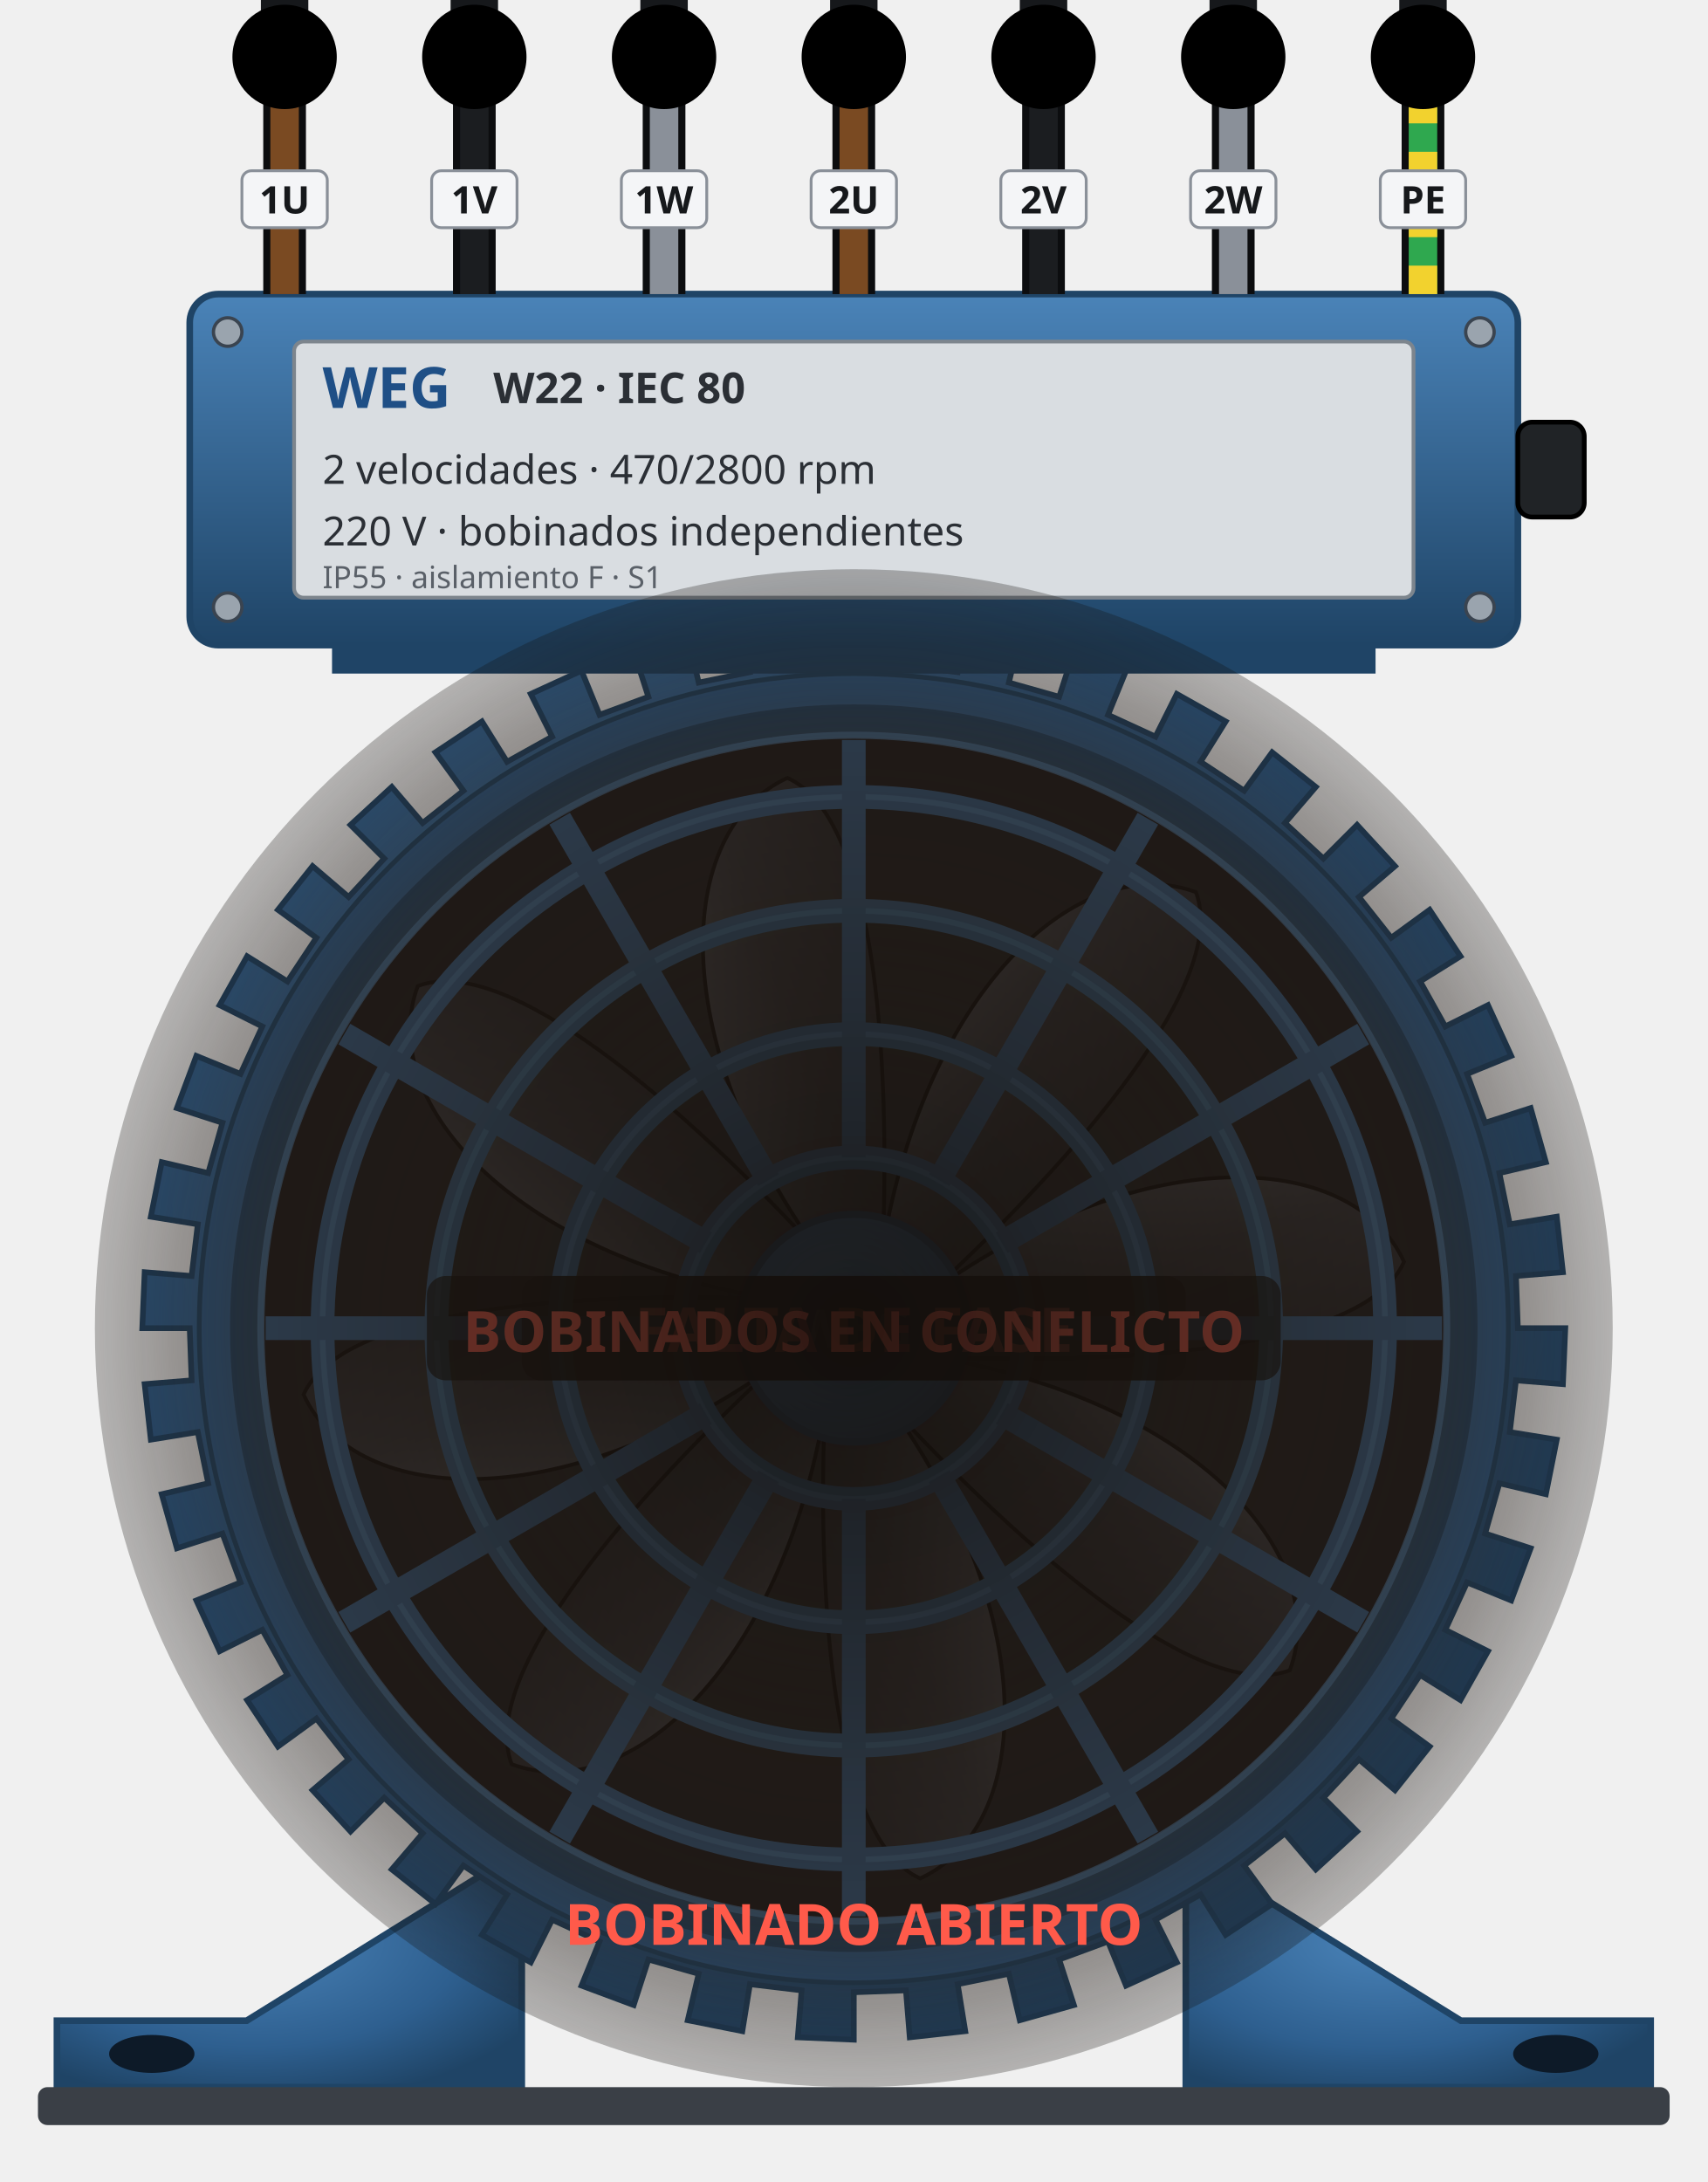
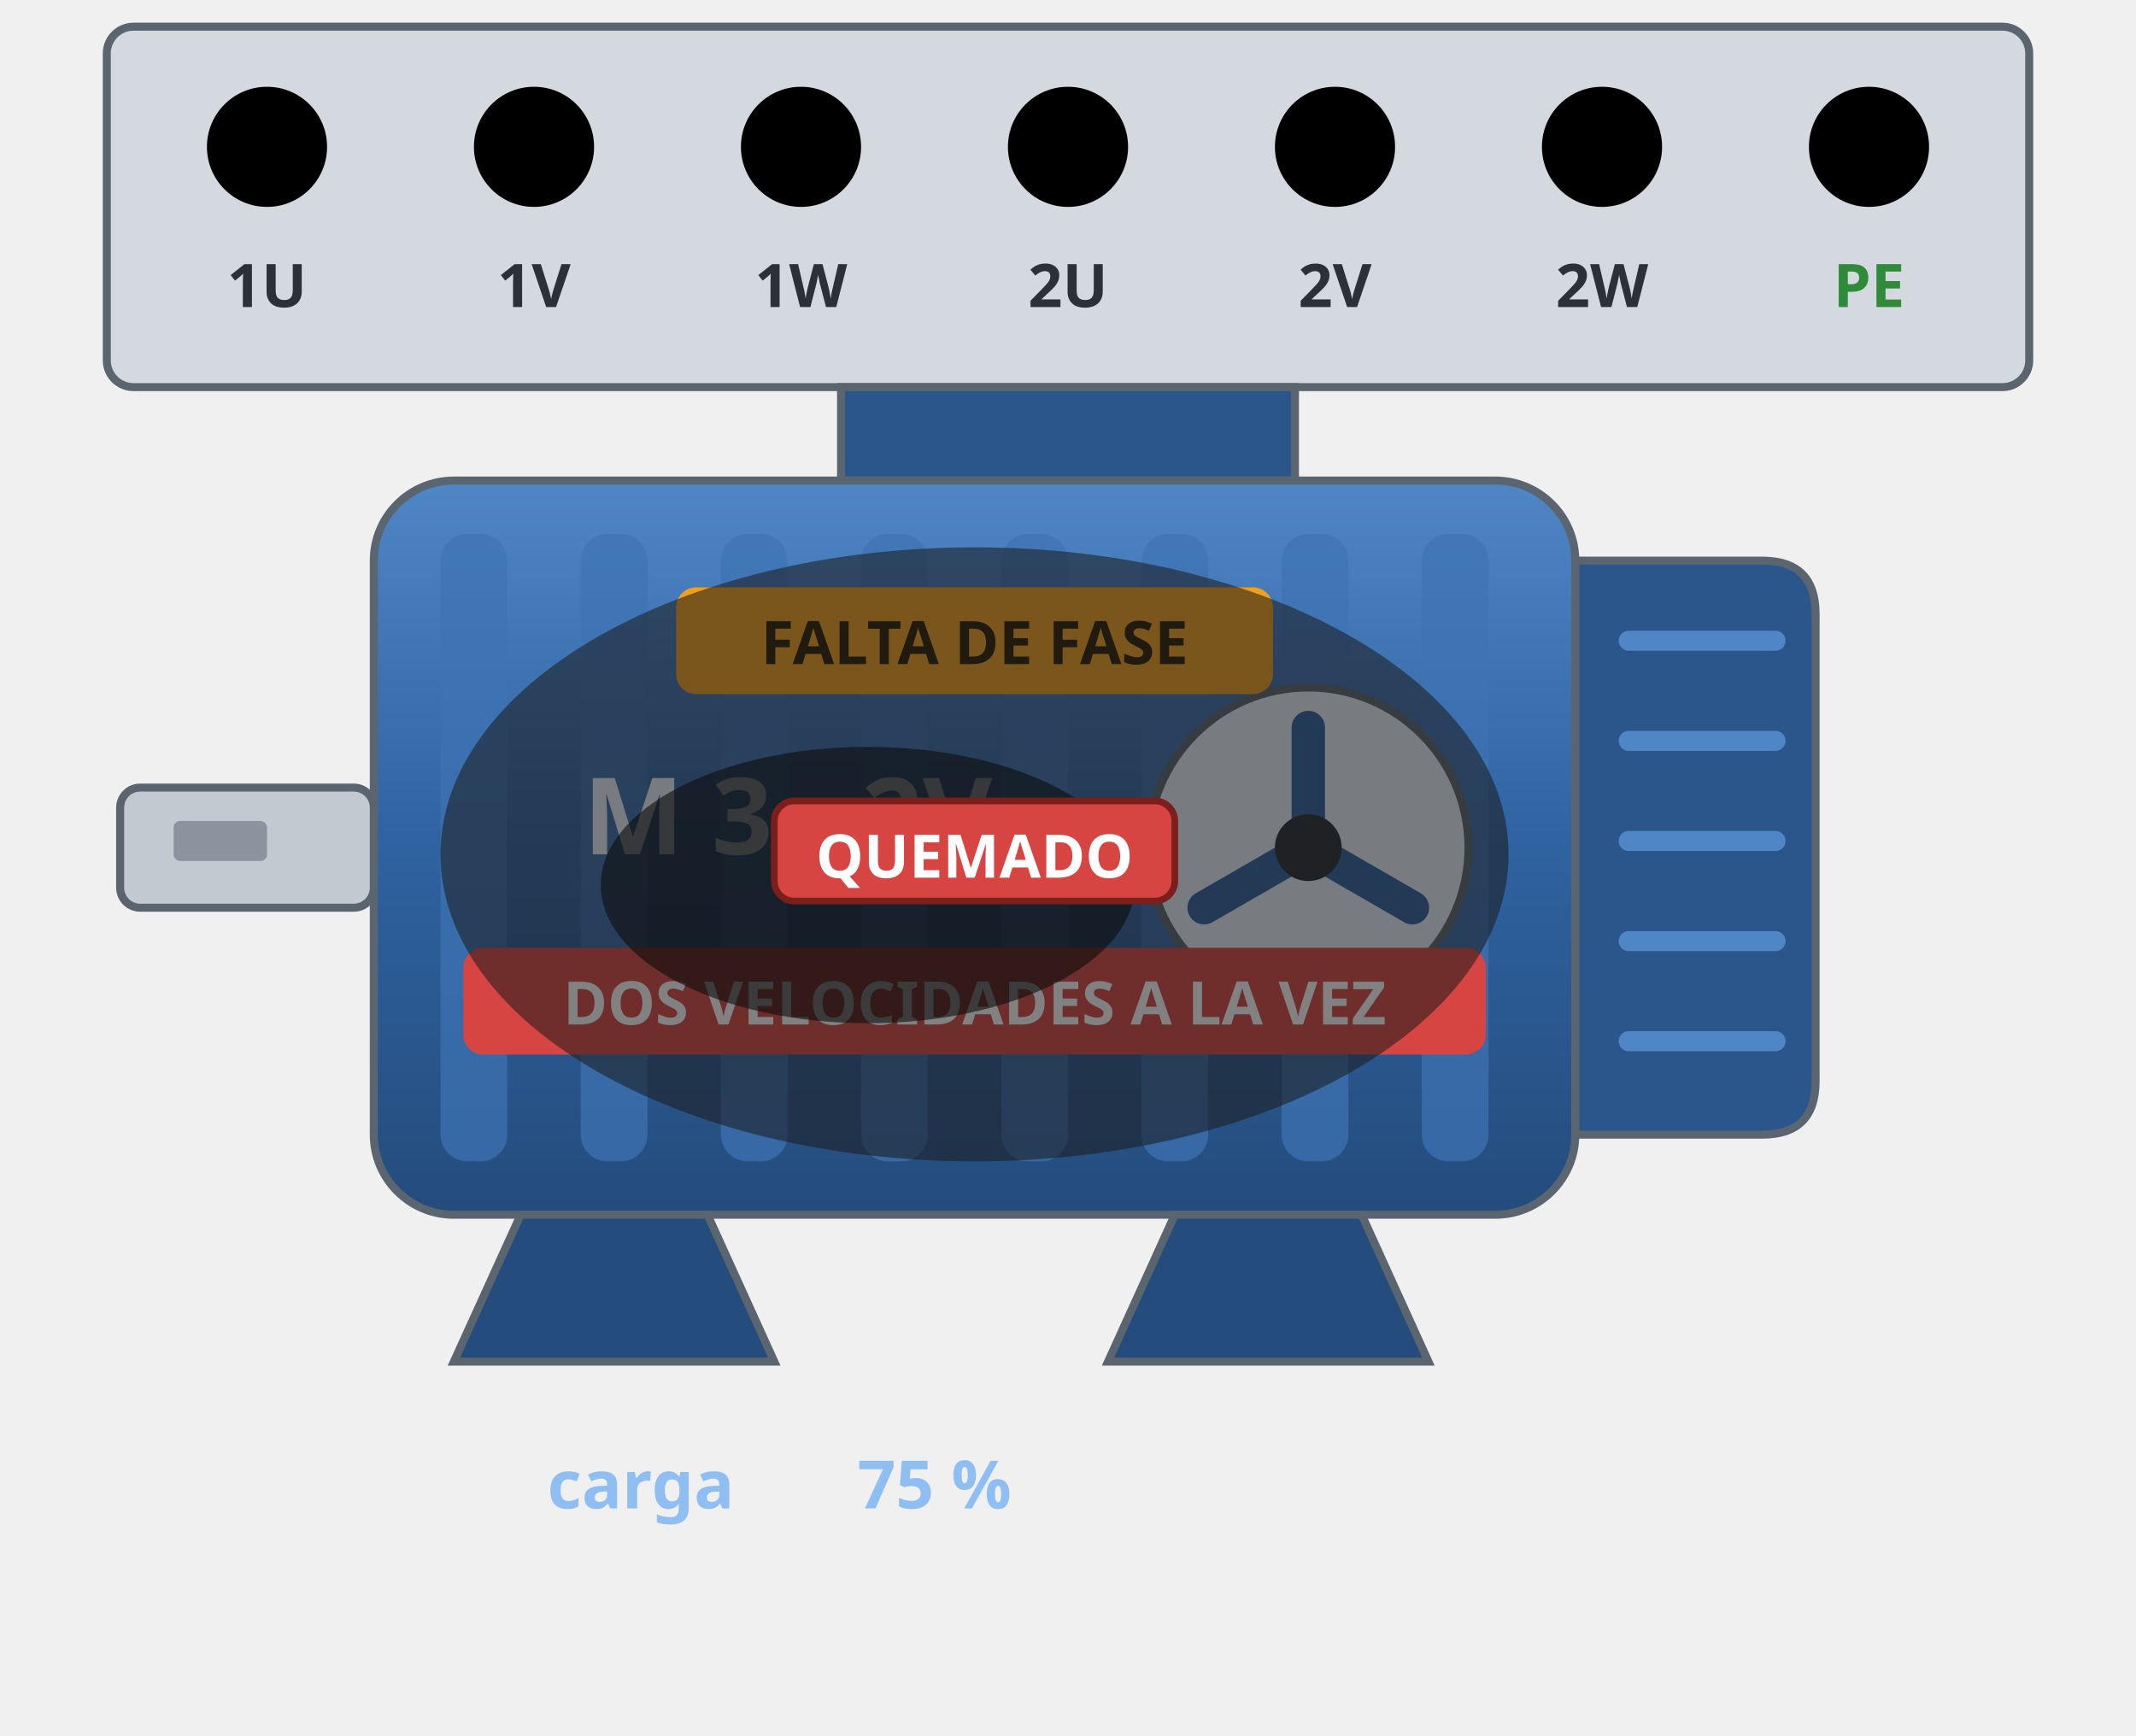
- <svg xmlns="http://www.w3.org/2000/svg" viewBox="0 0 360 460">
+ <svg xmlns="http://www.w3.org/2000/svg" viewBox="0 0 320 260" width="320" height="260" font-family="Segoe UI,Noto Sans,Arial,sans-serif">
  <defs>
-     <linearGradient id="motor-2v-zmk" x1="0" y1="0" x2="1" y2="1">
-       <stop offset="0" stop-color="#6b6f72" />
-       <stop offset=".5" stop-color="#4a4d50" />
-       <stop offset="1" stop-color="#36383b" />
+     <linearGradient id="jwc-mot" x1="0" y1="0" x2="0" y2="1">
+       <stop offset="0" stop-color="#4f86c6" />
+       <stop offset=".5" stop-color="#2f62a0" />
+       <stop offset="1" stop-color="#244c7c" />
    </linearGradient>
-     <linearGradient id="motor-2v-chr" x1="0" y1="0" x2="1" y2="1">
-       <stop offset="0" stop-color="#fdfdfd" />
-       <stop offset=".3" stop-color="#c9ced3" />
-       <stop offset=".55" stop-color="#7f8790" />
-       <stop offset=".75" stop-color="#eef0f2" />
-       <stop offset="1" stop-color="#8a9199" />
+     <linearGradient id="jwc-cyl" x1="0" y1="0" x2="0" y2="1">
+       <stop offset="0" stop-color="#f4f6f8" />
+       <stop offset=".5" stop-color="#dfe3e8" />
+       <stop offset="1" stop-color="#c3c9d0" />
    </linearGradient>
-     <linearGradient id="motor-2v-brs" x1="0" y1="0" x2="1" y2="1">
-       <stop offset="0" stop-color="#e9cf95" />
-       <stop offset="1" stop-color="#9c7a3c" />
+     <linearGradient id="jwc-zone" x1="0" y1="0" x2="1" y2="0">
+       <stop offset="0" stop-color="#7cb342" stop-opacity=".55" />
+       <stop offset="1" stop-color="#7cb342" stop-opacity=".2" />
    </linearGradient>
-     <linearGradient id="motor-2v-scr" x1="0" y1="0" x2="1" y2="1">
-       <stop offset="0" stop-color="#f4f6f8" />
-       <stop offset="1" stop-color="#a5acb4" />
-     </linearGradient>
-     <linearGradient id="motor-2v-blk" x1="0" y1="0" x2="1" y2="0">
-       <stop offset="0" stop-color="#1c1e21" />
-       <stop offset=".35" stop-color="#3a3e44" />
-       <stop offset="1" stop-color="#202226" />
-     </linearGradient>
-     <radialGradient id="motor-2v-off" cx=".45" cy=".4" r=".65">
-       <stop offset="0" stop-color="#000" stop-opacity=".35" />
-       <stop offset="1" stop-color="#000" stop-opacity=".62" />
-     </radialGradient>
-     <radialGradient id="motor-2v-on" cx=".5" cy=".5" r=".5">
-       <stop offset="0" stop-color="#fff" stop-opacity=".95" />
-       <stop offset=".35" stop-color="#fff" stop-opacity=".45" />
-       <stop offset=".8" stop-color="#fff" stop-opacity="0" />
-       <stop offset="1" stop-color="#000" stop-opacity=".15" />
-     </radialGradient>
-     <radialGradient id="motor-2v-burn" cx=".55" cy=".5" r=".6">
-       <stop offset="0" stop-color="#1a1410" stop-opacity=".9" />
-       <stop offset=".6" stop-color="#2b211a" stop-opacity=".75" />
-       <stop offset="1" stop-color="#000" stop-opacity=".8" />
-     </radialGradient>
-     <radialGradient id="motor-2v-dome" cx=".4" cy=".35" r=".7">
-       <stop offset="0" stop-color="#fff" stop-opacity=".25" />
-       <stop offset=".6" stop-color="#fff" stop-opacity="0" />
-       <stop offset="1" stop-color="#000" stop-opacity=".35" />
-     </radialGradient>
-     <linearGradient id="motor-2v-knob" x1="0" y1="0" x2="1" y2="1">
-       <stop offset="0" stop-color="#4a4f56" />
-       <stop offset=".5" stop-color="#25282c" />
-       <stop offset="1" stop-color="#121315" />
-     </linearGradient>
-     <radialGradient id="motor-2v-body" cx=".42" cy=".38" r=".7">
-       <stop offset="0" stop-color="#4a83b8" />
-       <stop offset=".65" stop-color="#2e5f8f" />
-       <stop offset="1" stop-color="#1f4466" />
-     </radialGradient>
-     <linearGradient id="motor-2v-box" x1="0" y1="0" x2="0" y2="1">
-       <stop offset="0" stop-color="#4a83b8" />
-       <stop offset="1" stop-color="#1f4466" />
-     </linearGradient>
-     <radialGradient id="motor-2v-hole" cx=".5" cy=".5" r=".5">
-       <stop offset="0" stop-color="#2a2d31" />
-       <stop offset="1" stop-color="#0d0e10" />
-     </radialGradient>
-     <linearGradient id="motor-2v-blade" x1="0" y1="0" x2="1" y2="1">
-       <stop offset="0" stop-color="#5a5f66" />
-       <stop offset=".5" stop-color="#2b2e33" />
-       <stop offset="1" stop-color="#16181b" />
-     </linearGradient>
-     <radialGradient id="motor-2v-soot" cx=".5" cy=".5" r=".6">
-       <stop offset="0" stop-color="#140f0b" stop-opacity=".9" />
-       <stop offset=".65" stop-color="#2a2019" stop-opacity=".6" />
-       <stop offset="1" stop-color="#000" stop-opacity="0" />
-     </radialGradient>
-     <clipPath id="motor-2v-fanclip">
-       <circle cx="180" cy="280" r="122" />
-     </clipPath>
+     <pattern id="jwc-hys" width="5" height="5" patternUnits="userSpaceOnUse" patternTransform="rotate(45)">
+       <rect width="5" height="5" fill="#f0a020" fill-opacity=".18" />
+       <line x1="0" y1="0" x2="0" y2="5" stroke="#f0a020" stroke-width="1.4" />
+     </pattern>
  </defs>
-   <path d="M110 390 L52 426 H12 V440 H110 Z" fill="url(#motor-2v-body)" stroke="#1f4466" stroke-width="1.4" />
-   <ellipse cx="32" cy="433" rx="9" ry="4" fill="#0d1a28" />
-   <path d="M250 390 L308 426 H348 V440 H250 Z" fill="url(#motor-2v-body)" stroke="#1f4466" stroke-width="1.4" />
-   <ellipse cx="328" cy="433" rx="9" ry="4" fill="#0d1a28" />
-   <rect x="8" y="440" width="344" height="8" rx="2" fill="#3a3f46" />
-   <polygon points="330.0,280.0 329.5,291.8 319.6,291.0 318.3,301.9 328.2,303.5 325.9,315.0 316.1,312.7 313.1,323.3 322.7,326.4 318.6,337.4 309.3,333.6 304.7,343.6 313.7,348.1 307.9,358.4 299.4,353.1 293.3,362.3 301.4,368.2 294.1,377.4 286.5,370.9 279.0,379.0 286.1,386.1 277.4,394.1 270.9,386.5 262.3,393.3 268.2,401.4 258.4,407.9 253.1,399.4 243.6,404.7 248.1,413.7 237.4,418.6 233.6,409.3 223.3,413.1 226.4,422.7 215.0,425.9 212.7,416.1 201.9,418.3 203.5,428.2 191.8,429.5 191.0,419.6 180.0,420.0 180.0,430.0 168.2,429.5 169.0,419.6 158.1,418.3 156.5,428.2 145.0,425.9 147.3,416.1 136.7,413.1 133.6,422.7 122.6,418.6 126.4,409.3 116.4,404.7 111.9,413.7 101.6,407.9 106.9,399.4 97.7,393.3 91.8,401.4 82.6,394.1 89.1,386.5 81.0,379.0 73.9,386.1 65.9,377.4 73.5,370.9 66.7,362.3 58.6,368.2 52.1,358.4 60.6,353.1 55.3,343.6 46.3,348.1 41.4,337.4 50.7,333.6 46.9,323.3 37.3,326.4 34.1,315.0 43.9,312.7 41.7,301.9 31.8,303.5 30.5,291.8 40.4,291.0 40.0,280.0 30.0,280.0 30.5,268.2 40.4,269.0 41.7,258.1 31.8,256.5 34.1,245.0 43.9,247.3 46.9,236.7 37.3,233.6 41.4,222.6 50.7,226.4 55.3,216.4 46.3,211.9 52.1,201.6 60.6,206.9 66.7,197.7 58.6,191.8 65.9,182.6 73.5,189.1 81.0,181.0 73.9,173.9 82.6,165.9 89.1,173.5 97.7,166.7 91.8,158.6 101.6,152.1 106.9,160.6 116.4,155.3 111.9,146.3 122.6,141.4 126.4,150.7 136.7,146.9 133.6,137.3 145.0,134.1 147.3,143.9 158.1,141.7 156.5,131.8 168.2,130.5 169.0,140.4 180.0,140.0 180.0,130.0 191.8,130.5 191.0,140.4 201.9,141.7 203.5,131.8 215.0,134.1 212.7,143.9 223.3,146.9 226.4,137.3 237.4,141.4 233.6,150.7 243.6,155.3 248.1,146.3 258.4,152.1 253.1,160.6 262.3,166.7 268.2,158.6 277.4,165.9 270.9,173.5 279.0,181.0 286.1,173.9 294.1,182.6 286.5,189.1 293.3,197.7 301.4,191.8 307.9,201.6 299.4,206.9 304.7,216.4 313.7,211.9 318.6,222.6 309.3,226.4 313.1,236.7 322.7,233.6 325.9,245.0 316.1,247.3 318.3,258.1 328.2,256.5 329.5,268.2 319.6,269.0 320.0,280.0" fill="url(#motor-2v-body)" stroke="#1f4466" stroke-width="1.2" />
-   <circle cx="180" cy="280" r="138" fill="#2e5f8f" stroke="#1f4466" stroke-width="1" />
-   <circle cx="180" cy="280" r="128" fill="url(#motor-2v-hole)" />
-   <g clip-path="url(#motor-2v-fanclip)">
-     <g data-spin="out.speed:180:280:3">
-       <path transform="rotate(0.0 180 280)" d="M194 274 C240 240 285 242 296 266 C288 284 240 288 194 286 Z" fill="url(#motor-2v-blade)" stroke="#000" stroke-width=".8" />
-       <path transform="rotate(45.0 180 280)" d="M194 274 C240 240 285 242 296 266 C288 284 240 288 194 286 Z" fill="url(#motor-2v-blade)" stroke="#000" stroke-width=".8" />
-       <path transform="rotate(90.0 180 280)" d="M194 274 C240 240 285 242 296 266 C288 284 240 288 194 286 Z" fill="url(#motor-2v-blade)" stroke="#000" stroke-width=".8" />
-       <path transform="rotate(135.0 180 280)" d="M194 274 C240 240 285 242 296 266 C288 284 240 288 194 286 Z" fill="url(#motor-2v-blade)" stroke="#000" stroke-width=".8" />
-       <path transform="rotate(180.0 180 280)" d="M194 274 C240 240 285 242 296 266 C288 284 240 288 194 286 Z" fill="url(#motor-2v-blade)" stroke="#000" stroke-width=".8" />
-       <path transform="rotate(225.0 180 280)" d="M194 274 C240 240 285 242 296 266 C288 284 240 288 194 286 Z" fill="url(#motor-2v-blade)" stroke="#000" stroke-width=".8" />
-       <path transform="rotate(270.0 180 280)" d="M194 274 C240 240 285 242 296 266 C288 284 240 288 194 286 Z" fill="url(#motor-2v-blade)" stroke="#000" stroke-width=".8" />
-       <path transform="rotate(315.0 180 280)" d="M194 274 C240 240 285 242 296 266 C288 284 240 288 194 286 Z" fill="url(#motor-2v-blade)" stroke="#000" stroke-width=".8" />
-       <circle cx="180" cy="280" r="20" fill="#3a3f46" stroke="#000" stroke-width="1" />
-       <circle cx="189" cy="276" r="3" fill="#8f969d" />
-     </g>
+   <rect x="16" y="4" width="288" height="54" rx="4" fill="#d4d9df" stroke="#5b6570" stroke-width="1.2" />
+   <circle cx="40" cy="22" r="8" fill="#f4f6f8" stroke="#5b6570" stroke-width="1.2" />
+   <circle cx="40" cy="22" r="5.8" fill="none" stroke="#c9cfd6" stroke-width="1" />
+   <path d="M36.0 22h8 M40 18.0v8" fill="none" stroke="#39414b" stroke-width="1.8" stroke-linecap="round" />
+   <circle class="jw-term" data-term="1U" cx="40" cy="22" r="9" />
+   <text x="40" y="46" font-size="9" font-weight="700" fill="#2b3138" text-anchor="middle">1U</text>
+   <circle cx="80" cy="22" r="8" fill="#f4f6f8" stroke="#5b6570" stroke-width="1.2" />
+   <circle cx="80" cy="22" r="5.8" fill="none" stroke="#c9cfd6" stroke-width="1" />
+   <path d="M76.0 22h8 M80 18.0v8" fill="none" stroke="#39414b" stroke-width="1.8" stroke-linecap="round" />
+   <circle class="jw-term" data-term="1V" cx="80" cy="22" r="9" />
+   <text x="80" y="46" font-size="9" font-weight="700" fill="#2b3138" text-anchor="middle">1V</text>
+   <circle cx="120" cy="22" r="8" fill="#f4f6f8" stroke="#5b6570" stroke-width="1.2" />
+   <circle cx="120" cy="22" r="5.8" fill="none" stroke="#c9cfd6" stroke-width="1" />
+   <path d="M116.0 22h8 M120 18.0v8" fill="none" stroke="#39414b" stroke-width="1.8" stroke-linecap="round" />
+   <circle class="jw-term" data-term="1W" cx="120" cy="22" r="9" />
+   <text x="120" y="46" font-size="9" font-weight="700" fill="#2b3138" text-anchor="middle">1W</text>
+   <circle cx="160" cy="22" r="8" fill="#f4f6f8" stroke="#5b6570" stroke-width="1.2" />
+   <circle cx="160" cy="22" r="5.8" fill="none" stroke="#c9cfd6" stroke-width="1" />
+   <path d="M156.0 22h8 M160 18.0v8" fill="none" stroke="#39414b" stroke-width="1.8" stroke-linecap="round" />
+   <circle class="jw-term" data-term="2U" cx="160" cy="22" r="9" />
+   <text x="160" y="46" font-size="9" font-weight="700" fill="#2b3138" text-anchor="middle">2U</text>
+   <circle cx="200" cy="22" r="8" fill="#f4f6f8" stroke="#5b6570" stroke-width="1.2" />
+   <circle cx="200" cy="22" r="5.8" fill="none" stroke="#c9cfd6" stroke-width="1" />
+   <path d="M196.0 22h8 M200 18.0v8" fill="none" stroke="#39414b" stroke-width="1.8" stroke-linecap="round" />
+   <circle class="jw-term" data-term="2V" cx="200" cy="22" r="9" />
+   <text x="200" y="46" font-size="9" font-weight="700" fill="#2b3138" text-anchor="middle">2V</text>
+   <circle cx="240" cy="22" r="8" fill="#f4f6f8" stroke="#5b6570" stroke-width="1.2" />
+   <circle cx="240" cy="22" r="5.8" fill="none" stroke="#c9cfd6" stroke-width="1" />
+   <path d="M236.0 22h8 M240 18.0v8" fill="none" stroke="#39414b" stroke-width="1.8" stroke-linecap="round" />
+   <circle class="jw-term" data-term="2W" cx="240" cy="22" r="9" />
+   <text x="240" y="46" font-size="9" font-weight="700" fill="#2b3138" text-anchor="middle">2W</text>
+   <circle cx="280" cy="22" r="8" fill="#f4f6f8" stroke="#5b6570" stroke-width="1.2" />
+   <circle cx="280" cy="22" r="5.8" fill="none" stroke="#c9cfd6" stroke-width="1" />
+   <path d="M276.0 22h8 M280 18.0v8" fill="none" stroke="#39414b" stroke-width="1.8" stroke-linecap="round" />
+   <circle class="jw-term" data-term="PE" cx="280" cy="22" r="9" />
+   <text x="280" y="46" font-size="9" font-weight="700" fill="#2f8a3a" text-anchor="middle">PE</text>
+   <rect x="126.0" y="58" width="68" height="14" fill="#2a568c" stroke="#5b6570" stroke-width="1.2" />
+   <rect x="56" y="72" width="180" height="110" rx="12" fill="url(#jwc-mot)" stroke="#5b6570" stroke-width="1.2" />
+   <rect x="66" y="80" width="10" height="94" rx="4" fill="#3d73b3" stroke="none" stroke-width="0" opacity=".7" />
+   <rect x="87" y="80" width="10" height="94" rx="4" fill="#3d73b3" stroke="none" stroke-width="0" opacity=".7" />
+   <rect x="108" y="80" width="10" height="94" rx="4" fill="#3d73b3" stroke="none" stroke-width="0" opacity=".7" />
+   <rect x="129" y="80" width="10" height="94" rx="4" fill="#3d73b3" stroke="none" stroke-width="0" opacity=".7" />
+   <rect x="150" y="80" width="10" height="94" rx="4" fill="#3d73b3" stroke="none" stroke-width="0" opacity=".7" />
+   <rect x="171" y="80" width="10" height="94" rx="4" fill="#3d73b3" stroke="none" stroke-width="0" opacity=".7" />
+   <rect x="192" y="80" width="10" height="94" rx="4" fill="#3d73b3" stroke="none" stroke-width="0" opacity=".7" />
+   <rect x="213" y="80" width="10" height="94" rx="4" fill="#3d73b3" stroke="none" stroke-width="0" opacity=".7" />
+   <path d="M236 84 h28 q8 0 8 8 v70 q0 8 -8 8 h-28z" fill="#2a568c" stroke="#5b6570" stroke-width="1.2" />
+   <path d="M244 96 h22" fill="none" stroke="#4f86c6" stroke-width="3" stroke-linecap="round" />
+   <path d="M244 111 h22" fill="none" stroke="#4f86c6" stroke-width="3" stroke-linecap="round" />
+   <path d="M244 126 h22" fill="none" stroke="#4f86c6" stroke-width="3" stroke-linecap="round" />
+   <path d="M244 141 h22" fill="none" stroke="#4f86c6" stroke-width="3" stroke-linecap="round" />
+   <path d="M244 156 h22" fill="none" stroke="#4f86c6" stroke-width="3" stroke-linecap="round" />
+   <rect x="18" y="118" width="38" height="18" rx="3" fill="#c3c9d0" stroke="#5b6570" stroke-width="1.2" />
+   <rect x="26" y="123" width="14" height="6" rx="1" fill="#8b949e" stroke="none" stroke-width="0" />
+   <path d="M78 182 l-10 22 h48 l-10 -22z M176 182 l-10 22 h48 l-10 -22z" fill="#244c7c" stroke="#5b6570" stroke-width="1.2" />
+   <circle cx="196" cy="127" r="24" fill="#eaf1fb" stroke="#5b6570" stroke-width="1.2" />
+   <g data-spin="out.speed:196:127:3">
+     <path d="M196 127 L196.0 109.0" fill="none" stroke="#2f62a0" stroke-width="5" stroke-linecap="round" />
+     <path d="M196 127 L211.6 136.0" fill="none" stroke="#2f62a0" stroke-width="5" stroke-linecap="round" />
+     <path d="M196 127 L180.4 136.0" fill="none" stroke="#2f62a0" stroke-width="5" stroke-linecap="round" />
+     <circle cx="196" cy="127" r="5" fill="#262b33" stroke="none" stroke-width="0" />
  </g>
-   <circle cx="180" cy="280" r="36" fill="none" stroke="#2e5f8f" stroke-width="5" />
-   <circle cx="180" cy="280" r="36" fill="none" stroke="#4a83b8" stroke-width="1.2" opacity=".6" />
-   <circle cx="180" cy="280" r="62" fill="none" stroke="#2e5f8f" stroke-width="5" />
-   <circle cx="180" cy="280" r="62" fill="none" stroke="#4a83b8" stroke-width="1.2" opacity=".6" />
-   <circle cx="180" cy="280" r="88" fill="none" stroke="#2e5f8f" stroke-width="5" />
-   <circle cx="180" cy="280" r="88" fill="none" stroke="#4a83b8" stroke-width="1.2" opacity=".6" />
-   <circle cx="180" cy="280" r="112" fill="none" stroke="#2e5f8f" stroke-width="5" />
-   <circle cx="180" cy="280" r="112" fill="none" stroke="#4a83b8" stroke-width="1.2" opacity=".6" />
-   <line x1="216.0" y1="280.0" x2="304.0" y2="280.0" stroke="#2e5f8f" stroke-width="5" />
-   <line x1="211.2" y1="298.0" x2="287.4" y2="342.0" stroke="#2e5f8f" stroke-width="5" />
-   <line x1="198.0" y1="311.2" x2="242.0" y2="387.4" stroke="#2e5f8f" stroke-width="5" />
-   <line x1="180.0" y1="316.0" x2="180.0" y2="404.0" stroke="#2e5f8f" stroke-width="5" />
-   <line x1="162.0" y1="311.2" x2="118.0" y2="387.4" stroke="#2e5f8f" stroke-width="5" />
-   <line x1="148.8" y1="298.0" x2="72.6" y2="342.0" stroke="#2e5f8f" stroke-width="5" />
-   <line x1="144.0" y1="280.0" x2="56.0" y2="280.0" stroke="#2e5f8f" stroke-width="5" />
-   <line x1="148.8" y1="262.0" x2="72.6" y2="218.0" stroke="#2e5f8f" stroke-width="5" />
-   <line x1="162.0" y1="248.8" x2="118.0" y2="172.6" stroke="#2e5f8f" stroke-width="5" />
-   <line x1="180.0" y1="244.0" x2="180.0" y2="156.0" stroke="#2e5f8f" stroke-width="5" />
-   <line x1="198.0" y1="248.8" x2="242.0" y2="172.6" stroke="#2e5f8f" stroke-width="5" />
-   <line x1="211.2" y1="262.0" x2="287.4" y2="218.0" stroke="#2e5f8f" stroke-width="5" />
-   <circle cx="180" cy="280" r="128" fill="none" stroke="#1f4466" stroke-width="7" />
-   <circle cx="180" cy="280" r="125" fill="none" stroke="#4a83b8" stroke-width="1.5" opacity=".7" />
-   <circle cx="180" cy="280" r="24" fill="url(#motor-2v-body)" stroke="#1f4466" stroke-width="1.5" />
-   <text x="180" y="284" text-anchor="middle" font-family="sans-serif" font-size="11" font-weight="900" fill="#e8eef5">WEG</text>
-   <rect x="70" y="132" width="220" height="10" fill="#1f4466" />
-   <rect x="40" y="62" width="280" height="74" rx="6" fill="url(#motor-2v-box)" stroke="#1f4466" stroke-width="1.4" />
-   <circle cx="48" cy="70" r="3" fill="#9aa4ae" stroke="#3a4450" stroke-width=".7" />
-   <circle cx="48" cy="128" r="3" fill="#9aa4ae" stroke="#3a4450" stroke-width=".7" />
-   <circle cx="312" cy="70" r="3" fill="#9aa4ae" stroke="#3a4450" stroke-width=".7" />
-   <circle cx="312" cy="128" r="3" fill="#9aa4ae" stroke="#3a4450" stroke-width=".7" />
-   <rect x="320" y="89.0" width="14" height="20" rx="3" fill="#202326" stroke="#000" />
-   <rect x="62" y="72" width="236" height="54" rx="2" fill="#d9dde1" stroke="#7d858d" stroke-width=".8" />
-   <text x="68" y="86" font-family="sans-serif" font-size="12" font-weight="900" fill="#1f4f86">WEG</text>
-   <text x="104" y="85" font-family="sans-serif" font-size="9" font-weight="700" fill="#2b2f35">W22 · IEC 80</text>
-   <text x="68" y="102" font-family="sans-serif" font-size="8.5" fill="#2b2f35">2 velocidades · 470/2800 rpm</text>
-   <text x="68" y="115" font-family="sans-serif" font-size="8.5" fill="#2b2f35">220 V · bobinados independientes</text>
-   <text x="68" y="124" font-family="sans-serif" font-size="6.5" fill="#5a6068">IP55 · aislamiento F · S1</text>
-   <path d="M60.0 62 V14" stroke="#0c0d0f" stroke-width="9" />
-   <path d="M60.0 62 V14" stroke="#7a4a22" stroke-width="6" />
-   <rect x="51.0" y="36" width="18" height="12" rx="2" fill="#f4f5f7" stroke="#8a9099" stroke-width=".6" />
-   <text x="60.0" y="45" text-anchor="middle" font-family="sans-serif" font-size="8" font-weight="800" fill="#16181b">1U</text>
-   <rect x="56.0" y="6" width="8" height="12" rx="1.5" fill="#c9ced5" stroke="#16181b" stroke-width=".8" />
-   <rect x="55.0" y="0" width="10" height="4" fill="#16181b" />
-   <circle class="jw-term" data-term="1U" cx="60.0" cy="12" r="11" />
-   <path d="M100.0 62 V14" stroke="#0c0d0f" stroke-width="9" />
-   <path d="M100.0 62 V14" stroke="#1b1d20" stroke-width="6" />
-   <rect x="91.0" y="36" width="18" height="12" rx="2" fill="#f4f5f7" stroke="#8a9099" stroke-width=".6" />
-   <text x="100.0" y="45" text-anchor="middle" font-family="sans-serif" font-size="8" font-weight="800" fill="#16181b">1V</text>
-   <rect x="96.0" y="6" width="8" height="12" rx="1.5" fill="#c9ced5" stroke="#16181b" stroke-width=".8" />
-   <rect x="95.0" y="0" width="10" height="4" fill="#16181b" />
-   <circle class="jw-term" data-term="1V" cx="100.0" cy="12" r="11" />
-   <path d="M140.0 62 V14" stroke="#0c0d0f" stroke-width="9" />
-   <path d="M140.0 62 V14" stroke="#8a9099" stroke-width="6" />
-   <rect x="131.0" y="36" width="18" height="12" rx="2" fill="#f4f5f7" stroke="#8a9099" stroke-width=".6" />
-   <text x="140.0" y="45" text-anchor="middle" font-family="sans-serif" font-size="8" font-weight="800" fill="#16181b">1W</text>
-   <rect x="136.0" y="6" width="8" height="12" rx="1.5" fill="#c9ced5" stroke="#16181b" stroke-width=".8" />
-   <rect x="135.0" y="0" width="10" height="4" fill="#16181b" />
-   <circle class="jw-term" data-term="1W" cx="140.0" cy="12" r="11" />
-   <path d="M180.0 62 V14" stroke="#0c0d0f" stroke-width="9" />
-   <path d="M180.0 62 V14" stroke="#7a4a22" stroke-width="6" />
-   <rect x="171.0" y="36" width="18" height="12" rx="2" fill="#f4f5f7" stroke="#8a9099" stroke-width=".6" />
-   <text x="180.0" y="45" text-anchor="middle" font-family="sans-serif" font-size="8" font-weight="800" fill="#16181b">2U</text>
-   <rect x="176.0" y="6" width="8" height="12" rx="1.5" fill="#c9ced5" stroke="#16181b" stroke-width=".8" />
-   <rect x="175.0" y="0" width="10" height="4" fill="#16181b" />
-   <circle class="jw-term" data-term="2U" cx="180.0" cy="12" r="11" />
-   <path d="M220.0 62 V14" stroke="#0c0d0f" stroke-width="9" />
-   <path d="M220.0 62 V14" stroke="#1b1d20" stroke-width="6" />
-   <rect x="211.0" y="36" width="18" height="12" rx="2" fill="#f4f5f7" stroke="#8a9099" stroke-width=".6" />
-   <text x="220.0" y="45" text-anchor="middle" font-family="sans-serif" font-size="8" font-weight="800" fill="#16181b">2V</text>
-   <rect x="216.0" y="6" width="8" height="12" rx="1.5" fill="#c9ced5" stroke="#16181b" stroke-width=".8" />
-   <rect x="215.0" y="0" width="10" height="4" fill="#16181b" />
-   <circle class="jw-term" data-term="2V" cx="220.0" cy="12" r="11" />
-   <path d="M260.0 62 V14" stroke="#0c0d0f" stroke-width="9" />
-   <path d="M260.0 62 V14" stroke="#8a9099" stroke-width="6" />
-   <rect x="251.0" y="36" width="18" height="12" rx="2" fill="#f4f5f7" stroke="#8a9099" stroke-width=".6" />
-   <text x="260.0" y="45" text-anchor="middle" font-family="sans-serif" font-size="8" font-weight="800" fill="#16181b">2W</text>
-   <rect x="256.0" y="6" width="8" height="12" rx="1.5" fill="#c9ced5" stroke="#16181b" stroke-width=".8" />
-   <rect x="255.0" y="0" width="10" height="4" fill="#16181b" />
-   <circle class="jw-term" data-term="2W" cx="260.0" cy="12" r="11" />
-   <path d="M300.0 62 V14" stroke="#0c0d0f" stroke-width="9" />
-   <path d="M300.0 62 V14" stroke="#2fa84f" stroke-width="6" />
-   <path d="M300.0 62 V14" stroke="#f2d22e" stroke-width="6" stroke-dasharray="6 6" />
-   <rect x="291.0" y="36" width="18" height="12" rx="2" fill="#f4f5f7" stroke="#8a9099" stroke-width=".6" />
-   <text x="300.0" y="45" text-anchor="middle" font-family="sans-serif" font-size="8" font-weight="800" fill="#16181b">PE</text>
-   <rect x="296.0" y="6" width="8" height="12" rx="1.5" fill="#c9ced5" stroke="#16181b" stroke-width=".8" />
-   <rect x="295.0" y="0" width="10" height="4" fill="#16181b" />
-   <circle class="jw-term" data-term="PE" cx="300.0" cy="12" r="11" />
+   <text x="118" y="128" font-size="16" font-weight="800" fill="#eaf1fb" text-anchor="middle">M 3~ 2V</text>
+   <text x="146" y="246" font-size="10" font-weight="800" fill="#5aa9ff" text-anchor="middle" data-text="out.velocidad" />
+   <g data-show="out.conflicto">
+     <rect x="69.4" y="142" width="153.2" height="16" rx="3" fill="#d64541" stroke="none" stroke-width="0" />
+     <text x="146" y="153.5" font-size="9" font-weight="800" fill="#fff" text-anchor="middle">DOS VELOCIDADES A LA VEZ</text>
+   </g>
+   <text x="140" y="226" font-size="10" font-weight="700" fill="#8fbff2" text-anchor="middle" data-text="param.carga:d0:%">75 %</text>
+   <text x="110" y="226" font-size="10" font-weight="600" fill="#8fbff2" text-anchor="end">carga</text>
  <g data-show="out.faltaFase">
-     <rect x="110" y="269" width="140" height="22" rx="4" fill="#000" opacity=".7" />
-     <text x="180" y="285" text-anchor="middle" font-family="sans-serif" font-size="13" font-weight="900" fill="#ff5a4a">FALTA DE FASE</text>
+     <rect x="101.3" y="88" width="89.4" height="16" rx="3" fill="#f0a020" stroke="none" stroke-width="0" />
+     <text x="146" y="99.5" font-size="9" font-weight="800" fill="#2b1a00" text-anchor="middle">FALTA DE FASE</text>
  </g>
-   <g data-show="out.conflicto">
-     <rect x="90" y="269" width="180" height="22" rx="4" fill="#000" opacity=".7" />
-     <text x="180" y="285" text-anchor="middle" font-family="sans-serif" font-size="12" font-weight="900" fill="#ff5a4a">BOBINADOS EN CONFLICTO</text>
-   </g>
-   <text x="180" y="458" text-anchor="middle" font-family="sans-serif" font-size="11" font-weight="800" fill="#c9d4df" data-text="out.velocidad" />
  <g data-show="damaged">
-     <circle cx="180" cy="280" r="160" fill="url(#motor-2v-soot)" />
-     <text x="180" y="410" text-anchor="middle" font-family="sans-serif" font-size="12" font-weight="900" fill="#ff5a4a">BOBINADO ABIERTO</text>
+     <ellipse cx="146" cy="128" rx="80" ry="46" fill="#1a1a1a" opacity=".55" />
+     <ellipse cx="130.0" cy="132.6" rx="40.0" ry="20.7" fill="#0b0b0b" opacity=".6" />
+     <rect x="116" y="120" width="60" height="15" rx="3" fill="#d64541" stroke="#7a1f1c" stroke-width="1" />
+     <text x="146" y="131.5" font-size="9" font-weight="800" fill="#fff" text-anchor="middle">QUEMADO</text>
  </g>
</svg>
